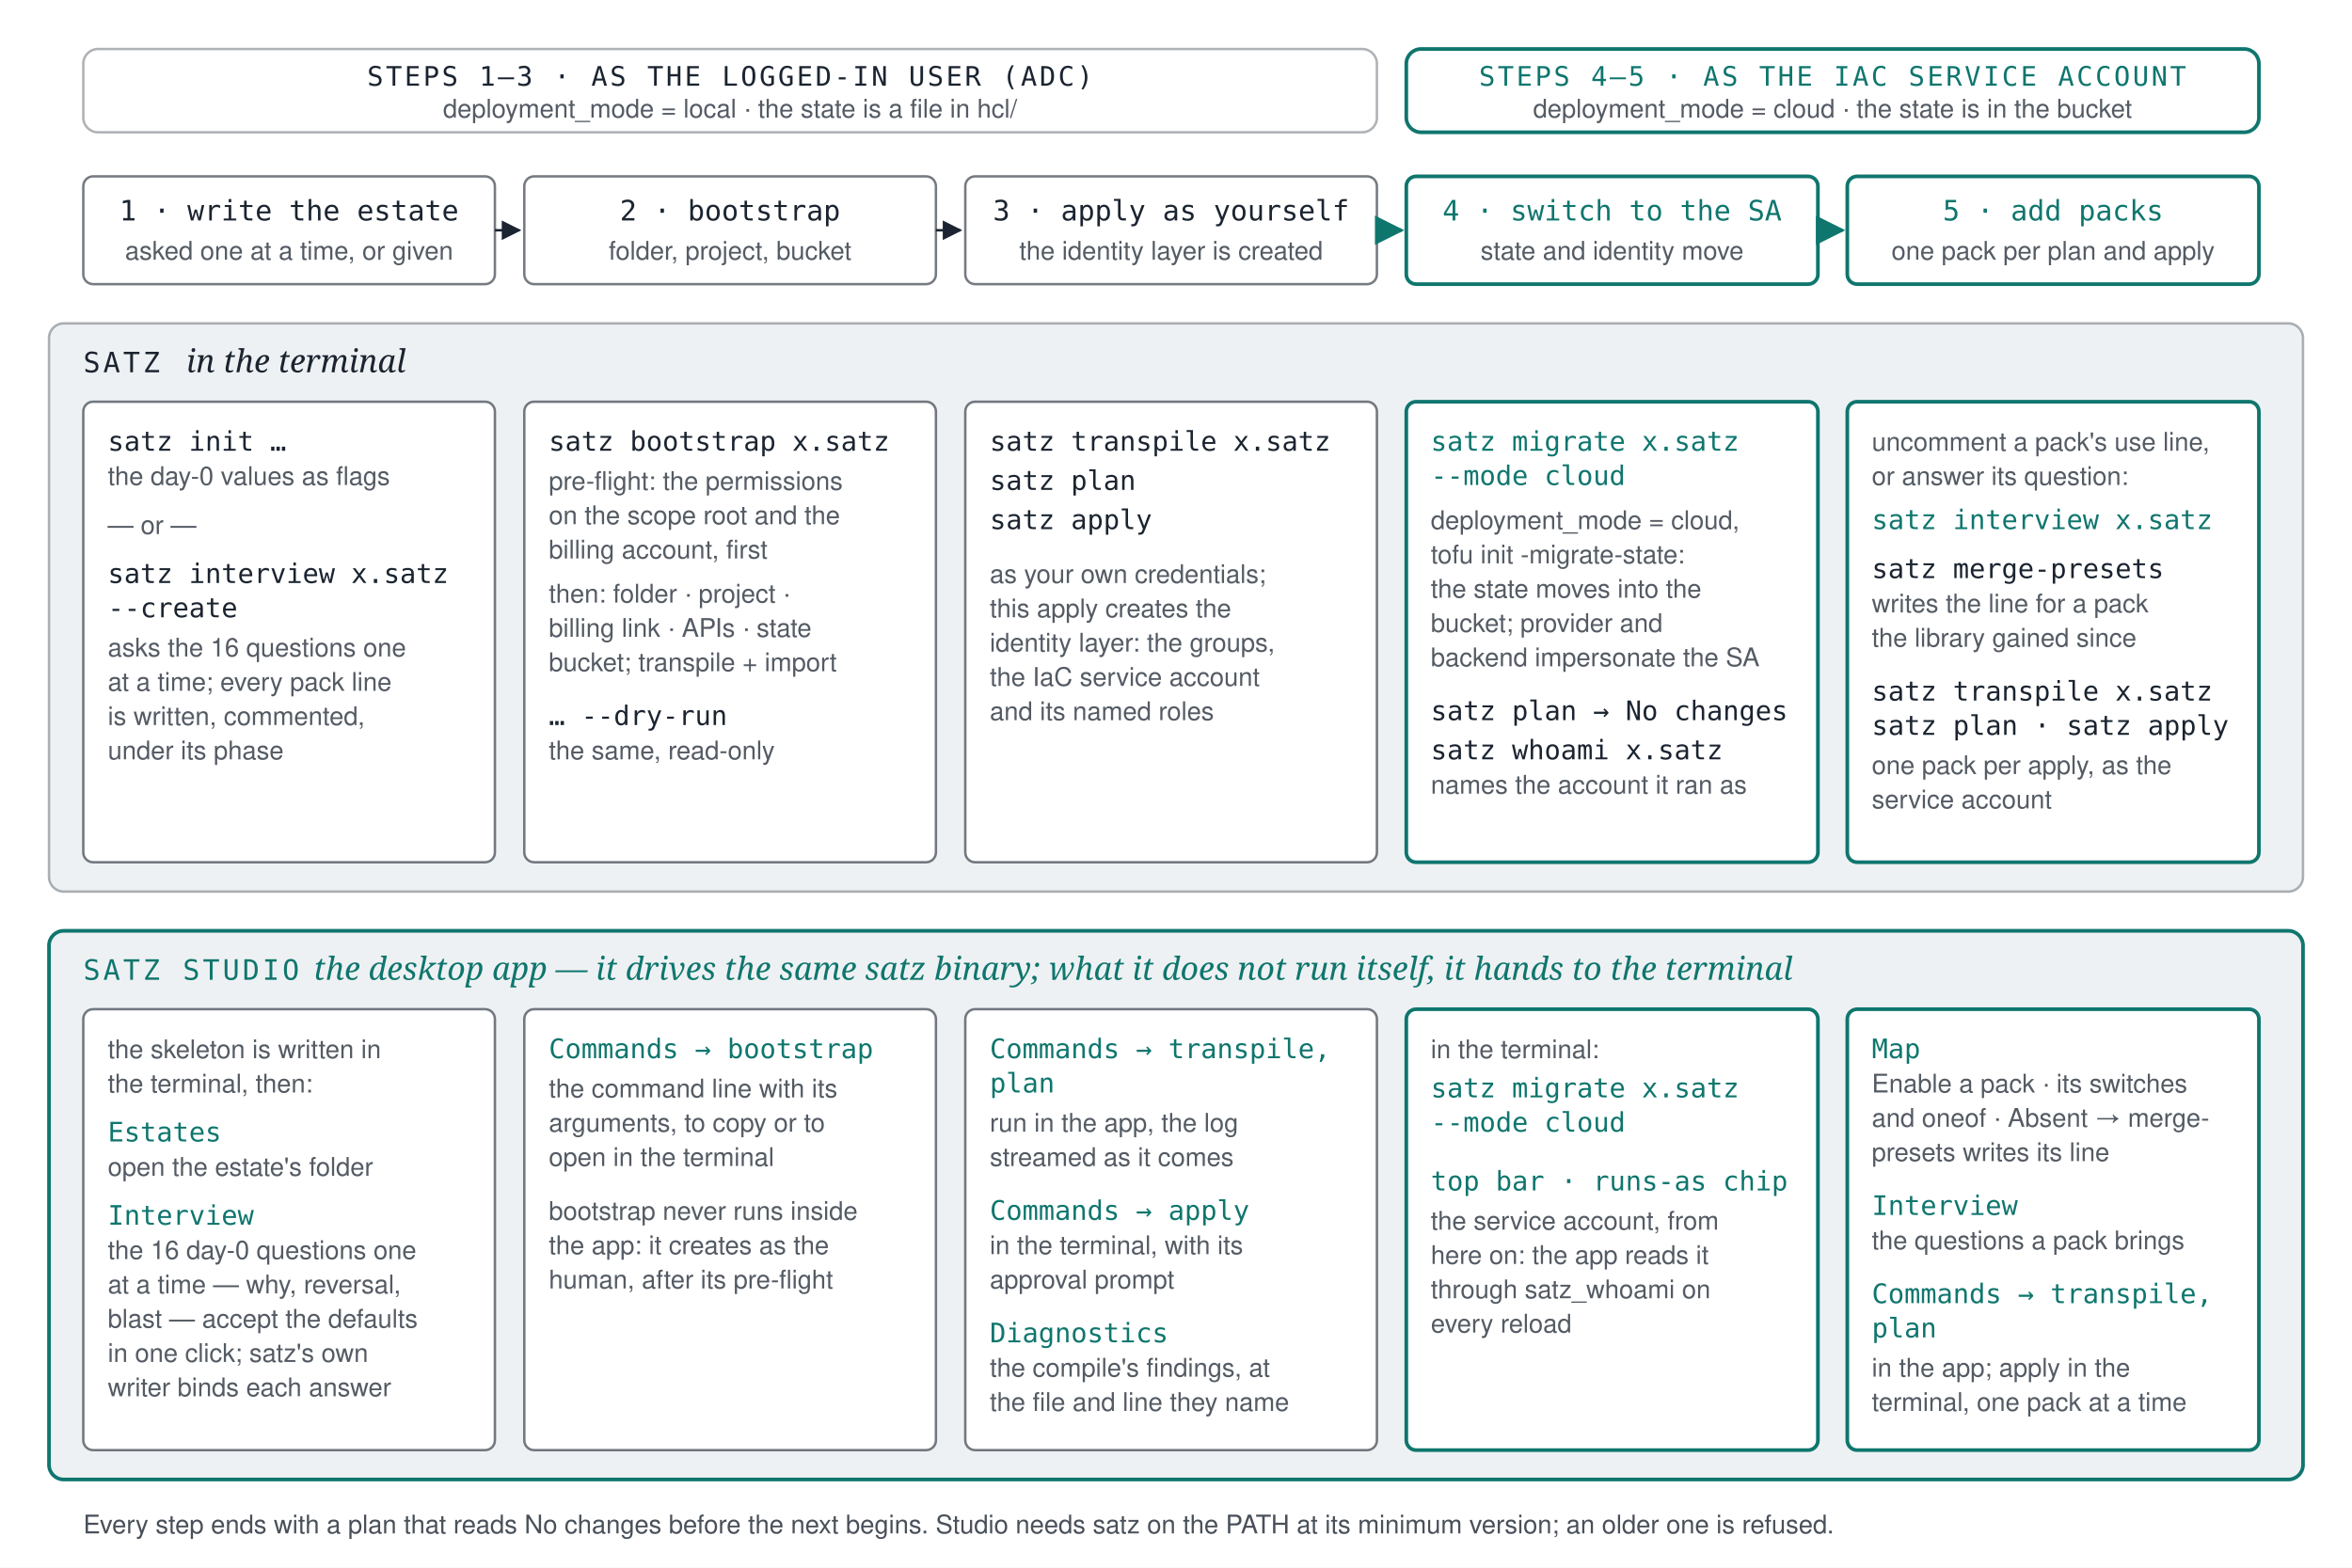
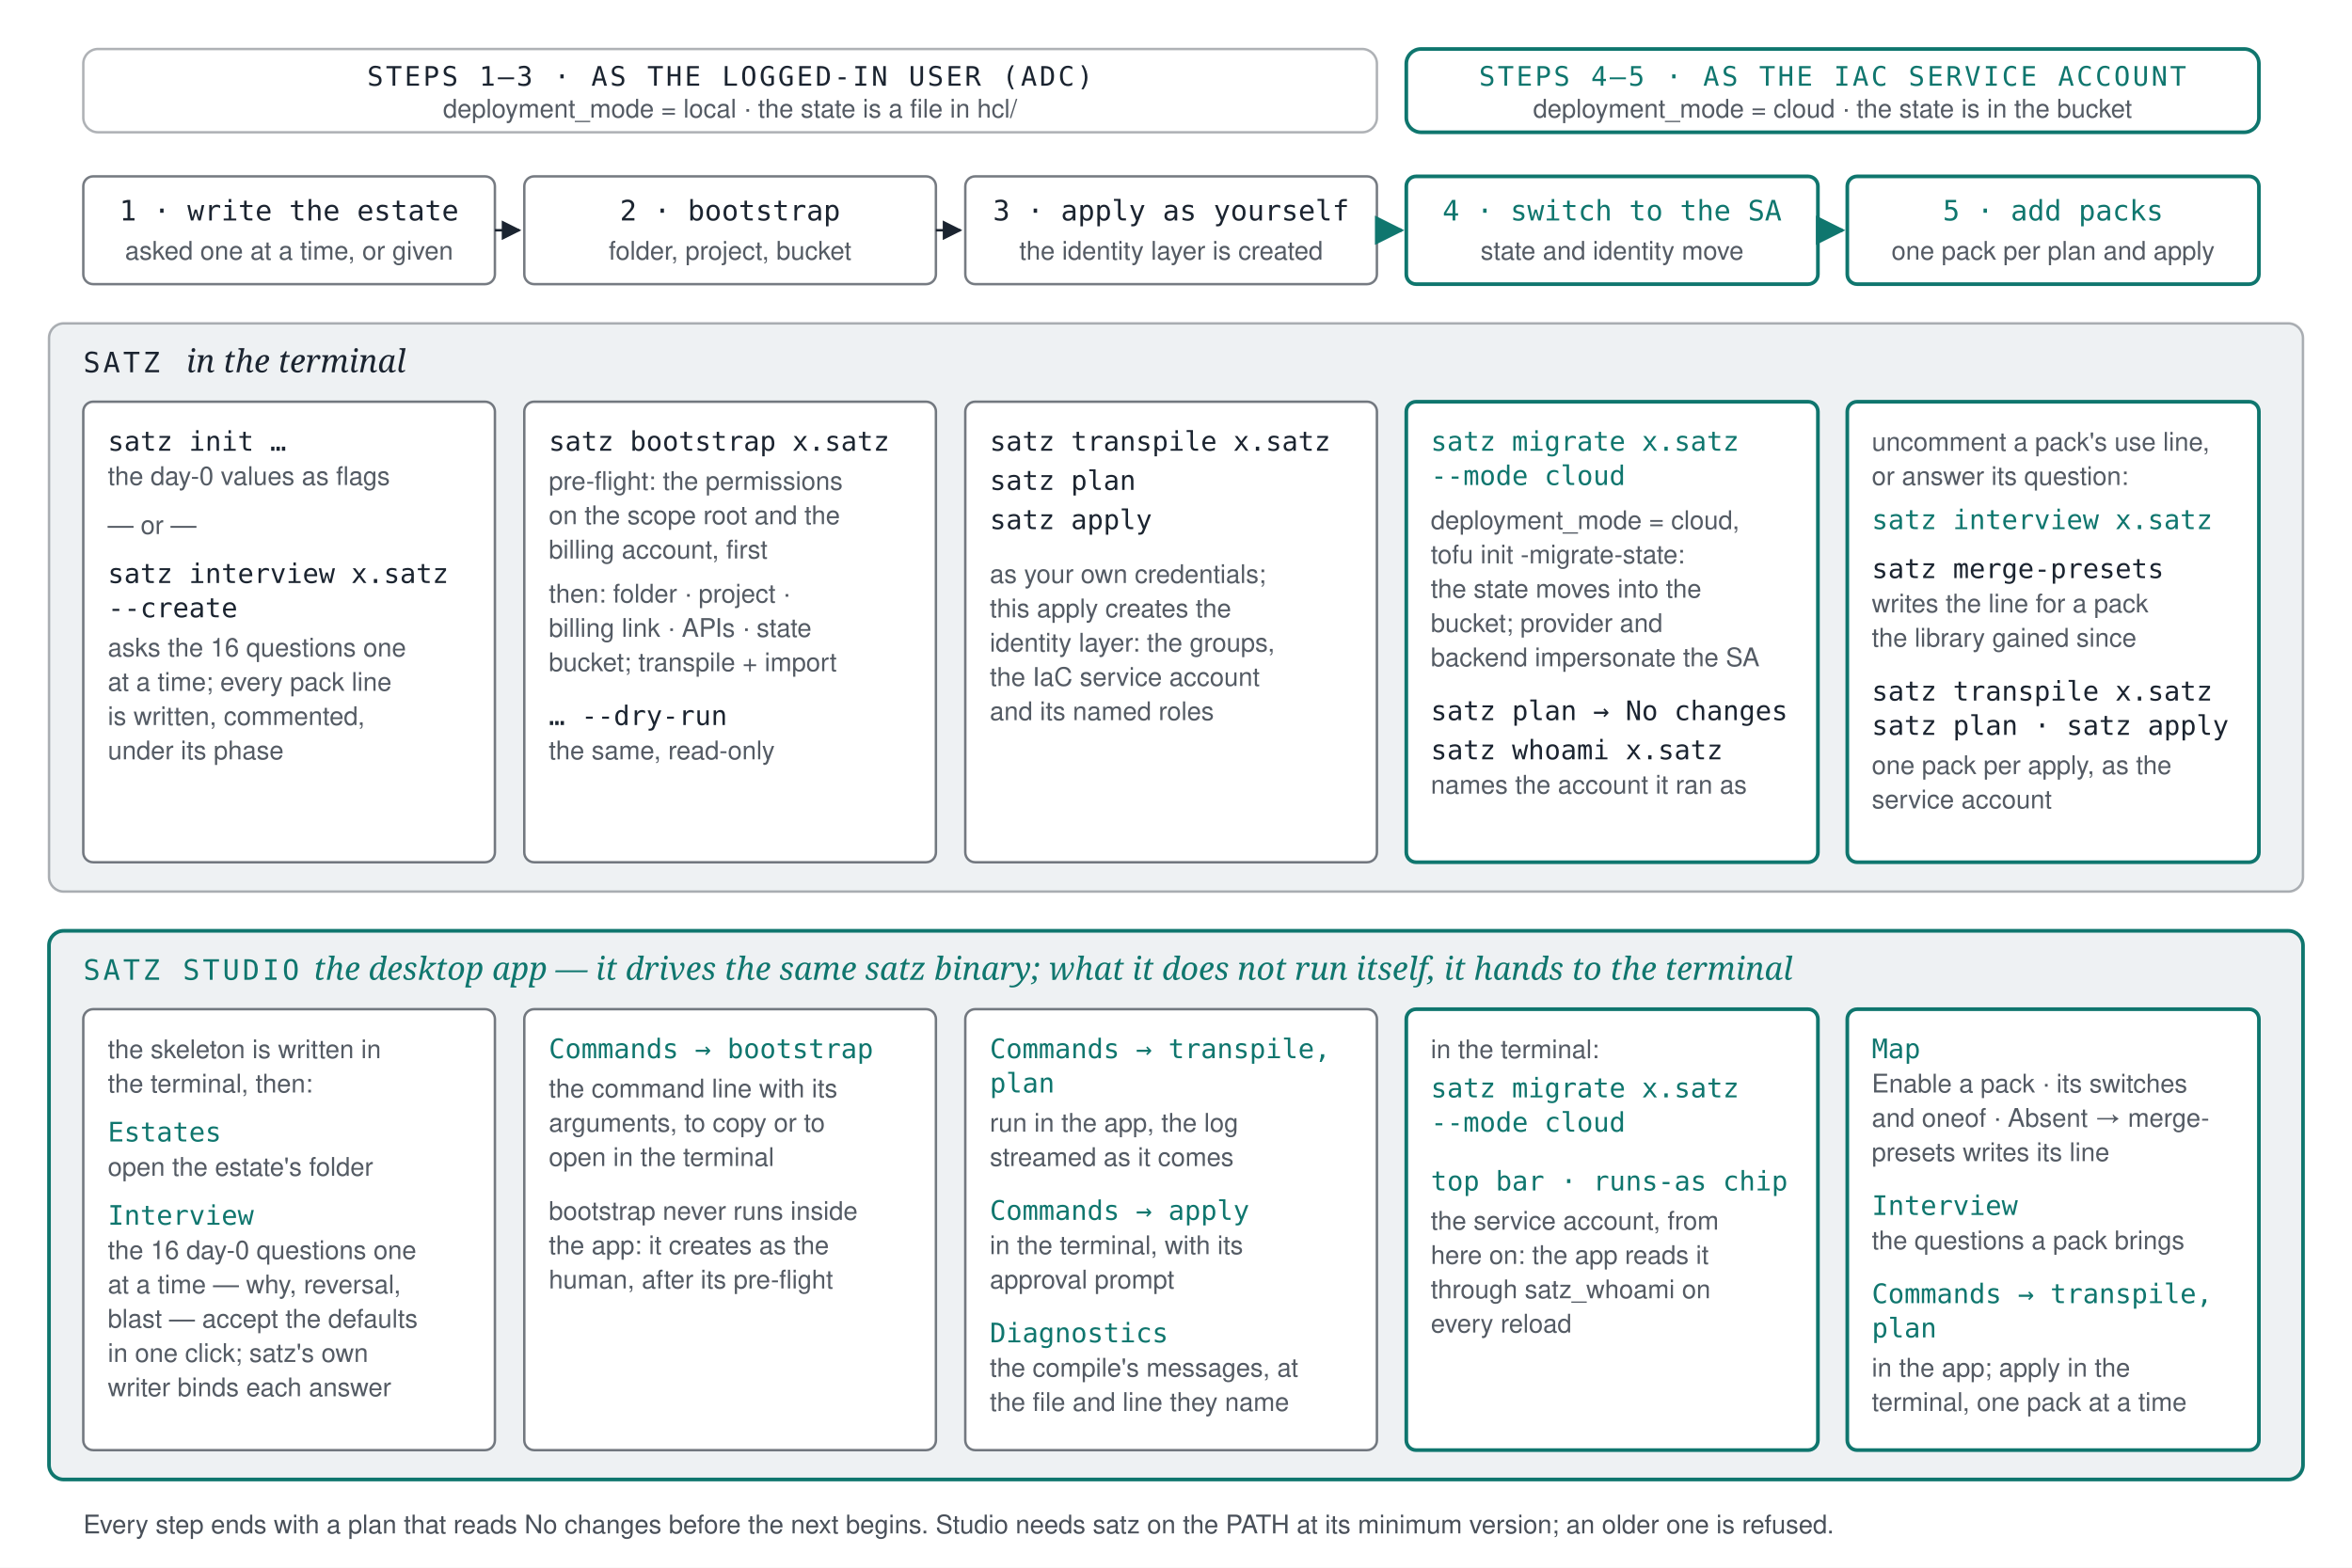
<svg xmlns="http://www.w3.org/2000/svg" viewBox="0 0 960 640" width="960" height="640" role="img" aria-label="Five steps left to right, each shown twice: once as satz commands in a terminal, once as satz studio, the desktop app. Steps 1 to 3 run as the logged-in user with a local state file; steps 4 and 5 run as the IaC service account with the state in the bucket. Step 1, write the estate: satz init with the day-0 values, or satz interview --create, which asks them one at a time; in studio the skeleton is created with that command, opened, and the Interview view asks the day-0 questions. Step 2, bootstrap: satz bootstrap runs the pre-flight on the scope root and the billing account, then creates the folder, project, billing link, APIs and state bucket; studio shows the command line to copy or open in the terminal and never runs it inside the app. Step 3, apply as yourself: transpile, plan, apply as your credentials, which creates the identity layer; studio runs transpile and plan itself and hands apply to the terminal. Step 4, switch to the service account: satz migrate --mode cloud rewrites deployment_mode, migrates the state into the bucket and makes provider and backend impersonate the service account; plan reads No changes and whoami names the account; in studio migrate runs in the terminal and the runs-as chip shows the account. Step 5, add packs one at a time: uncomment a pack's use line or answer its question in satz interview, merge-presets writes the line for a pack the library gained, then transpile, plan and apply per pack; in studio the Map view enables packs and switches, the Interview view asks the questions a pack brings, transpile and plan run in the app and apply in the terminal.">
  <defs>
    <marker id="arr" viewBox="0 0 10 10" refX="9" refY="5" markerWidth="8" markerHeight="8" orient="auto-start-reverse">
      <path d="M0,0 L10,5 L0,10 z" fill="#1B2430" />
    </marker>
    <marker id="arr-acc" viewBox="0 0 10 10" refX="9" refY="5" markerWidth="8" markerHeight="8" orient="auto-start-reverse">
      <path d="M0,0 L10,5 L0,10 z" fill="#0F766E" />
    </marker>
  </defs>
  <rect x="0" y="0" width="960" height="640" fill="#FFFFFF" />
  <rect x="34" y="20" width="528" height="34" rx="6" fill="#FFFFFF" stroke="#1B2430" stroke-opacity="0.35" />
  <text x="298" y="35" text-anchor="middle" font-family="IBM Plex Mono, Menlo, monospace" font-size="11" letter-spacing="1" fill="#1B2430" font-weight="500">STEPS 1–3 · AS THE LOGGED-IN USER (ADC)</text>
  <text x="298" y="48" text-anchor="middle" font-family="IBM Plex Sans, Helvetica, sans-serif" font-size="10.5" fill="#1B2430" opacity="0.75">deployment_mode = local · the state is a file in hcl/</text>
  <rect x="574" y="20" width="348" height="34" rx="6" fill="#FFFFFF" stroke="#0F766E" stroke-width="1.5" />
  <text x="748" y="35" text-anchor="middle" font-family="IBM Plex Mono, Menlo, monospace" font-size="11" letter-spacing="1" fill="#0F766E" font-weight="500">STEPS 4–5 · AS THE IAC SERVICE ACCOUNT</text>
  <text x="748" y="48" text-anchor="middle" font-family="IBM Plex Sans, Helvetica, sans-serif" font-size="10.5" fill="#1B2430" opacity="0.75">deployment_mode = cloud · the state is in the bucket</text>
  <rect x="34" y="72" width="168" height="44" rx="4" fill="#FFFFFF" stroke="#1B2430" stroke-opacity="0.6" />
  <text x="118" y="90" text-anchor="middle" font-family="IBM Plex Mono, Menlo, monospace" font-size="11.5" fill="#1B2430" font-weight="500">1 · write the estate</text>
  <text x="118" y="106" text-anchor="middle" font-family="IBM Plex Sans, Helvetica, sans-serif" font-size="10.5" fill="#1B2430" opacity="0.75">asked one at a time, or given</text>
  <rect x="214" y="72" width="168" height="44" rx="4" fill="#FFFFFF" stroke="#1B2430" stroke-opacity="0.6" />
  <text x="298" y="90" text-anchor="middle" font-family="IBM Plex Mono, Menlo, monospace" font-size="11.5" fill="#1B2430" font-weight="500">2 · bootstrap</text>
  <text x="298" y="106" text-anchor="middle" font-family="IBM Plex Sans, Helvetica, sans-serif" font-size="10.5" fill="#1B2430" opacity="0.75">folder, project, bucket</text>
  <rect x="394" y="72" width="168" height="44" rx="4" fill="#FFFFFF" stroke="#1B2430" stroke-opacity="0.6" />
  <text x="478" y="90" text-anchor="middle" font-family="IBM Plex Mono, Menlo, monospace" font-size="11.5" fill="#1B2430" font-weight="500">3 · apply as yourself</text>
  <text x="478" y="106" text-anchor="middle" font-family="IBM Plex Sans, Helvetica, sans-serif" font-size="10.5" fill="#1B2430" opacity="0.75">the identity layer is created</text>
  <rect x="574" y="72" width="168" height="44" rx="4" fill="#FFFFFF" stroke="#0F766E" stroke-width="1.5" />
  <text x="658" y="90" text-anchor="middle" font-family="IBM Plex Mono, Menlo, monospace" font-size="11.5" fill="#0F766E" font-weight="500">4 · switch to the SA</text>
  <text x="658" y="106" text-anchor="middle" font-family="IBM Plex Sans, Helvetica, sans-serif" font-size="10.5" fill="#1B2430" opacity="0.75">state and identity move</text>
  <rect x="754" y="72" width="168" height="44" rx="4" fill="#FFFFFF" stroke="#0F766E" stroke-width="1.5" />
  <text x="838" y="90" text-anchor="middle" font-family="IBM Plex Mono, Menlo, monospace" font-size="11.5" fill="#0F766E" font-weight="500">5 · add packs</text>
  <text x="838" y="106" text-anchor="middle" font-family="IBM Plex Sans, Helvetica, sans-serif" font-size="10.5" fill="#1B2430" opacity="0.75">one pack per plan and apply</text>
  <line x1="202" y1="94" x2="212" y2="94" stroke="#1B2430" marker-end="url(#arr)" />
  <line x1="382" y1="94" x2="392" y2="94" stroke="#1B2430" marker-end="url(#arr)" />
  <line x1="562" y1="94" x2="572" y2="94" stroke="#0F766E" stroke-width="1.5" marker-end="url(#arr-acc)" />
  <line x1="742" y1="94" x2="752" y2="94" stroke="#0F766E" stroke-width="1.5" marker-end="url(#arr-acc)" />
  <rect x="20" y="132" width="920" height="232" rx="6" fill="#EEF1F3" stroke="#1B2430" stroke-opacity="0.35" />
  <text x="34" y="152" font-family="IBM Plex Mono, Menlo, monospace" font-size="11.5" letter-spacing="1.2" fill="#1B2430" font-weight="500">SATZ</text>
  <text x="76" y="152" font-family="Newsreader, Georgia, serif" font-style="italic" font-size="13" fill="#1B2430">in the terminal</text>
  <rect x="34" y="164" width="168" height="188" rx="4" fill="#FFFFFF" stroke="#1B2430" stroke-opacity="0.6" />
  <text x="44" y="184" font-family="IBM Plex Mono, Menlo, monospace" font-size="11" fill="#1B2430" font-weight="500">satz init …</text>
  <text x="44" y="198" font-family="IBM Plex Sans, Helvetica, sans-serif" font-size="10.5" fill="#1B2430" opacity="0.75">the day-0 values as flags</text>
  <text x="44" y="218" font-family="IBM Plex Sans, Helvetica, sans-serif" font-size="10.5" fill="#1B2430" opacity="0.75">— or —</text>
  <text x="44" y="238" font-family="IBM Plex Mono, Menlo, monospace" font-size="11" fill="#1B2430" font-weight="500">satz interview x.satz</text>
  <text x="44" y="252" font-family="IBM Plex Mono, Menlo, monospace" font-size="11" fill="#1B2430" font-weight="500">  --create</text>
  <text x="44" y="268" font-family="IBM Plex Sans, Helvetica, sans-serif" font-size="10.5" fill="#1B2430" opacity="0.75">asks the 16 questions one</text>
  <text x="44" y="282" font-family="IBM Plex Sans, Helvetica, sans-serif" font-size="10.5" fill="#1B2430" opacity="0.75">at a time; every pack line</text>
  <text x="44" y="296" font-family="IBM Plex Sans, Helvetica, sans-serif" font-size="10.5" fill="#1B2430" opacity="0.75">is written, commented,</text>
  <text x="44" y="310" font-family="IBM Plex Sans, Helvetica, sans-serif" font-size="10.5" fill="#1B2430" opacity="0.75">under its phase</text>
  <rect x="214" y="164" width="168" height="188" rx="4" fill="#FFFFFF" stroke="#1B2430" stroke-opacity="0.6" />
  <text x="224" y="184" font-family="IBM Plex Mono, Menlo, monospace" font-size="11" fill="#1B2430" font-weight="500">satz bootstrap x.satz</text>
  <text x="224" y="200" font-family="IBM Plex Sans, Helvetica, sans-serif" font-size="10.5" fill="#1B2430" opacity="0.75">pre-flight: the permissions</text>
  <text x="224" y="214" font-family="IBM Plex Sans, Helvetica, sans-serif" font-size="10.5" fill="#1B2430" opacity="0.75">on the scope root and the</text>
  <text x="224" y="228" font-family="IBM Plex Sans, Helvetica, sans-serif" font-size="10.5" fill="#1B2430" opacity="0.75">billing account, first</text>
  <text x="224" y="246" font-family="IBM Plex Sans, Helvetica, sans-serif" font-size="10.5" fill="#1B2430" opacity="0.75">then: folder · project ·</text>
  <text x="224" y="260" font-family="IBM Plex Sans, Helvetica, sans-serif" font-size="10.5" fill="#1B2430" opacity="0.75">billing link · APIs · state</text>
  <text x="224" y="274" font-family="IBM Plex Sans, Helvetica, sans-serif" font-size="10.5" fill="#1B2430" opacity="0.75">bucket; transpile + import</text>
  <text x="224" y="296" font-family="IBM Plex Mono, Menlo, monospace" font-size="11" fill="#1B2430" font-weight="500">… --dry-run</text>
  <text x="224" y="310" font-family="IBM Plex Sans, Helvetica, sans-serif" font-size="10.5" fill="#1B2430" opacity="0.75">the same, read-only</text>
  <rect x="394" y="164" width="168" height="188" rx="4" fill="#FFFFFF" stroke="#1B2430" stroke-opacity="0.6" />
  <text x="404" y="184" font-family="IBM Plex Mono, Menlo, monospace" font-size="11" fill="#1B2430" font-weight="500">satz transpile x.satz</text>
  <text x="404" y="200" font-family="IBM Plex Mono, Menlo, monospace" font-size="11" fill="#1B2430" font-weight="500">satz plan</text>
  <text x="404" y="216" font-family="IBM Plex Mono, Menlo, monospace" font-size="11" fill="#1B2430" font-weight="500">satz apply</text>
  <text x="404" y="238" font-family="IBM Plex Sans, Helvetica, sans-serif" font-size="10.5" fill="#1B2430" opacity="0.75">as your own credentials;</text>
  <text x="404" y="252" font-family="IBM Plex Sans, Helvetica, sans-serif" font-size="10.5" fill="#1B2430" opacity="0.75">this apply creates the</text>
  <text x="404" y="266" font-family="IBM Plex Sans, Helvetica, sans-serif" font-size="10.5" fill="#1B2430" opacity="0.75">identity layer: the groups,</text>
  <text x="404" y="280" font-family="IBM Plex Sans, Helvetica, sans-serif" font-size="10.5" fill="#1B2430" opacity="0.75">the IaC service account</text>
  <text x="404" y="294" font-family="IBM Plex Sans, Helvetica, sans-serif" font-size="10.5" fill="#1B2430" opacity="0.75">and its named roles</text>
  <rect x="574" y="164" width="168" height="188" rx="4" fill="#FFFFFF" stroke="#0F766E" stroke-width="1.5" />
  <text x="584" y="184" font-family="IBM Plex Mono, Menlo, monospace" font-size="11" fill="#0F766E" font-weight="500">satz migrate x.satz</text>
  <text x="584" y="198" font-family="IBM Plex Mono, Menlo, monospace" font-size="11" fill="#0F766E" font-weight="500">  --mode cloud</text>
  <text x="584" y="216" font-family="IBM Plex Sans, Helvetica, sans-serif" font-size="10.5" fill="#1B2430" opacity="0.75">deployment_mode = cloud,</text>
  <text x="584" y="230" font-family="IBM Plex Sans, Helvetica, sans-serif" font-size="10.5" fill="#1B2430" opacity="0.75">tofu init -migrate-state:</text>
  <text x="584" y="244" font-family="IBM Plex Sans, Helvetica, sans-serif" font-size="10.5" fill="#1B2430" opacity="0.75">the state moves into the</text>
  <text x="584" y="258" font-family="IBM Plex Sans, Helvetica, sans-serif" font-size="10.5" fill="#1B2430" opacity="0.75">bucket; provider and</text>
  <text x="584" y="272" font-family="IBM Plex Sans, Helvetica, sans-serif" font-size="10.5" fill="#1B2430" opacity="0.75">backend impersonate the SA</text>
  <text x="584" y="294" font-family="IBM Plex Mono, Menlo, monospace" font-size="11" fill="#1B2430" font-weight="500">satz plan → No changes</text>
  <text x="584" y="310" font-family="IBM Plex Mono, Menlo, monospace" font-size="11" fill="#1B2430" font-weight="500">satz whoami x.satz</text>
  <text x="584" y="324" font-family="IBM Plex Sans, Helvetica, sans-serif" font-size="10.5" fill="#1B2430" opacity="0.75">names the account it ran as</text>
  <rect x="754" y="164" width="168" height="188" rx="4" fill="#FFFFFF" stroke="#0F766E" stroke-width="1.5" />
  <text x="764" y="184" font-family="IBM Plex Sans, Helvetica, sans-serif" font-size="10.5" fill="#1B2430" opacity="0.75">uncomment a pack's use line,</text>
  <text x="764" y="198" font-family="IBM Plex Sans, Helvetica, sans-serif" font-size="10.5" fill="#1B2430" opacity="0.75">or answer its question:</text>
  <text x="764" y="216" font-family="IBM Plex Mono, Menlo, monospace" font-size="11" fill="#0F766E" font-weight="500">satz interview x.satz</text>
  <text x="764" y="236" font-family="IBM Plex Mono, Menlo, monospace" font-size="11" fill="#1B2430" font-weight="500">satz merge-presets</text>
  <text x="764" y="250" font-family="IBM Plex Sans, Helvetica, sans-serif" font-size="10.5" fill="#1B2430" opacity="0.75">writes the line for a pack</text>
  <text x="764" y="264" font-family="IBM Plex Sans, Helvetica, sans-serif" font-size="10.5" fill="#1B2430" opacity="0.75">the library gained since</text>
  <text x="764" y="286" font-family="IBM Plex Mono, Menlo, monospace" font-size="11" fill="#1B2430" font-weight="500">satz transpile x.satz</text>
  <text x="764" y="300" font-family="IBM Plex Mono, Menlo, monospace" font-size="11" fill="#1B2430" font-weight="500">satz plan · satz apply</text>
  <text x="764" y="316" font-family="IBM Plex Sans, Helvetica, sans-serif" font-size="10.5" fill="#1B2430" opacity="0.75">one pack per apply, as the</text>
  <text x="764" y="330" font-family="IBM Plex Sans, Helvetica, sans-serif" font-size="10.5" fill="#1B2430" opacity="0.75">service account</text>
  <rect x="20" y="380" width="920" height="224" rx="6" fill="#EEF1F3" stroke="#0F766E" stroke-width="1.5" />
  <text x="34" y="400" font-family="IBM Plex Mono, Menlo, monospace" font-size="11.5" letter-spacing="1.2" fill="#0F766E" font-weight="500">SATZ STUDIO</text>
  <text x="128" y="400" font-family="Newsreader, Georgia, serif" font-style="italic" font-size="13" fill="#0F766E">the desktop app — it drives the same satz binary; what it does not run itself, it hands to the terminal</text>
  <rect x="34" y="412" width="168" height="180" rx="4" fill="#FFFFFF" stroke="#1B2430" stroke-opacity="0.6" />
  <text x="44" y="432" font-family="IBM Plex Sans, Helvetica, sans-serif" font-size="10.5" fill="#1B2430" opacity="0.75">the skeleton is written in</text>
  <text x="44" y="446" font-family="IBM Plex Sans, Helvetica, sans-serif" font-size="10.5" fill="#1B2430" opacity="0.75">the terminal, then:</text>
  <text x="44" y="466" font-family="IBM Plex Mono, Menlo, monospace" font-size="11" fill="#0F766E" font-weight="500">Estates</text>
  <text x="44" y="480" font-family="IBM Plex Sans, Helvetica, sans-serif" font-size="10.5" fill="#1B2430" opacity="0.75">open the estate's folder</text>
  <text x="44" y="500" font-family="IBM Plex Mono, Menlo, monospace" font-size="11" fill="#0F766E" font-weight="500">Interview</text>
  <text x="44" y="514" font-family="IBM Plex Sans, Helvetica, sans-serif" font-size="10.5" fill="#1B2430" opacity="0.75">the 16 day-0 questions one</text>
  <text x="44" y="528" font-family="IBM Plex Sans, Helvetica, sans-serif" font-size="10.5" fill="#1B2430" opacity="0.75">at a time — why, reversal,</text>
  <text x="44" y="542" font-family="IBM Plex Sans, Helvetica, sans-serif" font-size="10.5" fill="#1B2430" opacity="0.75">blast — accept the defaults</text>
  <text x="44" y="556" font-family="IBM Plex Sans, Helvetica, sans-serif" font-size="10.5" fill="#1B2430" opacity="0.75">in one click; satz's own</text>
  <text x="44" y="570" font-family="IBM Plex Sans, Helvetica, sans-serif" font-size="10.5" fill="#1B2430" opacity="0.75">writer binds each answer</text>
  <rect x="214" y="412" width="168" height="180" rx="4" fill="#FFFFFF" stroke="#1B2430" stroke-opacity="0.6" />
  <text x="224" y="432" font-family="IBM Plex Mono, Menlo, monospace" font-size="11" fill="#0F766E" font-weight="500">Commands → bootstrap</text>
  <text x="224" y="448" font-family="IBM Plex Sans, Helvetica, sans-serif" font-size="10.5" fill="#1B2430" opacity="0.75">the command line with its</text>
  <text x="224" y="462" font-family="IBM Plex Sans, Helvetica, sans-serif" font-size="10.5" fill="#1B2430" opacity="0.75">arguments, to copy or to</text>
  <text x="224" y="476" font-family="IBM Plex Sans, Helvetica, sans-serif" font-size="10.5" fill="#1B2430" opacity="0.75">open in the terminal</text>
  <text x="224" y="498" font-family="IBM Plex Sans, Helvetica, sans-serif" font-size="10.5" fill="#1B2430" opacity="0.75">bootstrap never runs inside</text>
  <text x="224" y="512" font-family="IBM Plex Sans, Helvetica, sans-serif" font-size="10.5" fill="#1B2430" opacity="0.75">the app: it creates as the</text>
  <text x="224" y="526" font-family="IBM Plex Sans, Helvetica, sans-serif" font-size="10.5" fill="#1B2430" opacity="0.75">human, after its pre-flight</text>
  <rect x="394" y="412" width="168" height="180" rx="4" fill="#FFFFFF" stroke="#1B2430" stroke-opacity="0.6" />
  <text x="404" y="432" font-family="IBM Plex Mono, Menlo, monospace" font-size="11" fill="#0F766E" font-weight="500">Commands → transpile,</text>
  <text x="404" y="446" font-family="IBM Plex Mono, Menlo, monospace" font-size="11" fill="#0F766E" font-weight="500">plan</text>
  <text x="404" y="462" font-family="IBM Plex Sans, Helvetica, sans-serif" font-size="10.5" fill="#1B2430" opacity="0.75">run in the app, the log</text>
  <text x="404" y="476" font-family="IBM Plex Sans, Helvetica, sans-serif" font-size="10.5" fill="#1B2430" opacity="0.75">streamed as it comes</text>
  <text x="404" y="498" font-family="IBM Plex Mono, Menlo, monospace" font-size="11" fill="#0F766E" font-weight="500">Commands → apply</text>
  <text x="404" y="512" font-family="IBM Plex Sans, Helvetica, sans-serif" font-size="10.5" fill="#1B2430" opacity="0.75">in the terminal, with its</text>
  <text x="404" y="526" font-family="IBM Plex Sans, Helvetica, sans-serif" font-size="10.5" fill="#1B2430" opacity="0.75">approval prompt</text>
  <text x="404" y="548" font-family="IBM Plex Mono, Menlo, monospace" font-size="11" fill="#0F766E" font-weight="500">Diagnostics</text>
-   <text x="404" y="562" font-family="IBM Plex Sans, Helvetica, sans-serif" font-size="10.5" fill="#1B2430" opacity="0.75">the compile's findings, at</text>
+   <text x="404" y="562" font-family="IBM Plex Sans, Helvetica, sans-serif" font-size="10.5" fill="#1B2430" opacity="0.75">the compile's messages, at</text>
  <text x="404" y="576" font-family="IBM Plex Sans, Helvetica, sans-serif" font-size="10.5" fill="#1B2430" opacity="0.75">the file and line they name</text>
  <rect x="574" y="412" width="168" height="180" rx="4" fill="#FFFFFF" stroke="#0F766E" stroke-width="1.5" />
  <text x="584" y="432" font-family="IBM Plex Sans, Helvetica, sans-serif" font-size="10.5" fill="#1B2430" opacity="0.75">in the terminal:</text>
  <text x="584" y="448" font-family="IBM Plex Mono, Menlo, monospace" font-size="11" fill="#0F766E" font-weight="500">satz migrate x.satz</text>
  <text x="584" y="462" font-family="IBM Plex Mono, Menlo, monospace" font-size="11" fill="#0F766E" font-weight="500">  --mode cloud</text>
  <text x="584" y="486" font-family="IBM Plex Mono, Menlo, monospace" font-size="11" fill="#0F766E" font-weight="500">top bar · runs-as chip</text>
  <text x="584" y="502" font-family="IBM Plex Sans, Helvetica, sans-serif" font-size="10.5" fill="#1B2430" opacity="0.75">the service account, from</text>
  <text x="584" y="516" font-family="IBM Plex Sans, Helvetica, sans-serif" font-size="10.5" fill="#1B2430" opacity="0.75">here on: the app reads it</text>
  <text x="584" y="530" font-family="IBM Plex Sans, Helvetica, sans-serif" font-size="10.5" fill="#1B2430" opacity="0.75">through satz_whoami on</text>
  <text x="584" y="544" font-family="IBM Plex Sans, Helvetica, sans-serif" font-size="10.5" fill="#1B2430" opacity="0.75">every reload</text>
  <rect x="754" y="412" width="168" height="180" rx="4" fill="#FFFFFF" stroke="#0F766E" stroke-width="1.5" />
  <text x="764" y="432" font-family="IBM Plex Mono, Menlo, monospace" font-size="11" fill="#0F766E" font-weight="500">Map</text>
  <text x="764" y="446" font-family="IBM Plex Sans, Helvetica, sans-serif" font-size="10.5" fill="#1B2430" opacity="0.75">Enable a pack · its switches</text>
  <text x="764" y="460" font-family="IBM Plex Sans, Helvetica, sans-serif" font-size="10.5" fill="#1B2430" opacity="0.75">and oneof · Absent → merge-</text>
  <text x="764" y="474" font-family="IBM Plex Sans, Helvetica, sans-serif" font-size="10.5" fill="#1B2430" opacity="0.75">presets writes its line</text>
  <text x="764" y="496" font-family="IBM Plex Mono, Menlo, monospace" font-size="11" fill="#0F766E" font-weight="500">Interview</text>
  <text x="764" y="510" font-family="IBM Plex Sans, Helvetica, sans-serif" font-size="10.5" fill="#1B2430" opacity="0.75">the questions a pack brings</text>
  <text x="764" y="532" font-family="IBM Plex Mono, Menlo, monospace" font-size="11" fill="#0F766E" font-weight="500">Commands → transpile,</text>
  <text x="764" y="546" font-family="IBM Plex Mono, Menlo, monospace" font-size="11" fill="#0F766E" font-weight="500">plan</text>
  <text x="764" y="562" font-family="IBM Plex Sans, Helvetica, sans-serif" font-size="10.5" fill="#1B2430" opacity="0.75">in the app; apply in the</text>
  <text x="764" y="576" font-family="IBM Plex Sans, Helvetica, sans-serif" font-size="10.5" fill="#1B2430" opacity="0.75">terminal, one pack at a time</text>
  <text x="34" y="626" font-family="IBM Plex Sans, Helvetica, sans-serif" font-size="10.5" fill="#1B2430" opacity="0.8">Every step ends with a plan that reads No changes before the next begins. Studio needs satz on the PATH at its minimum version; an older one is refused.</text>
</svg>
